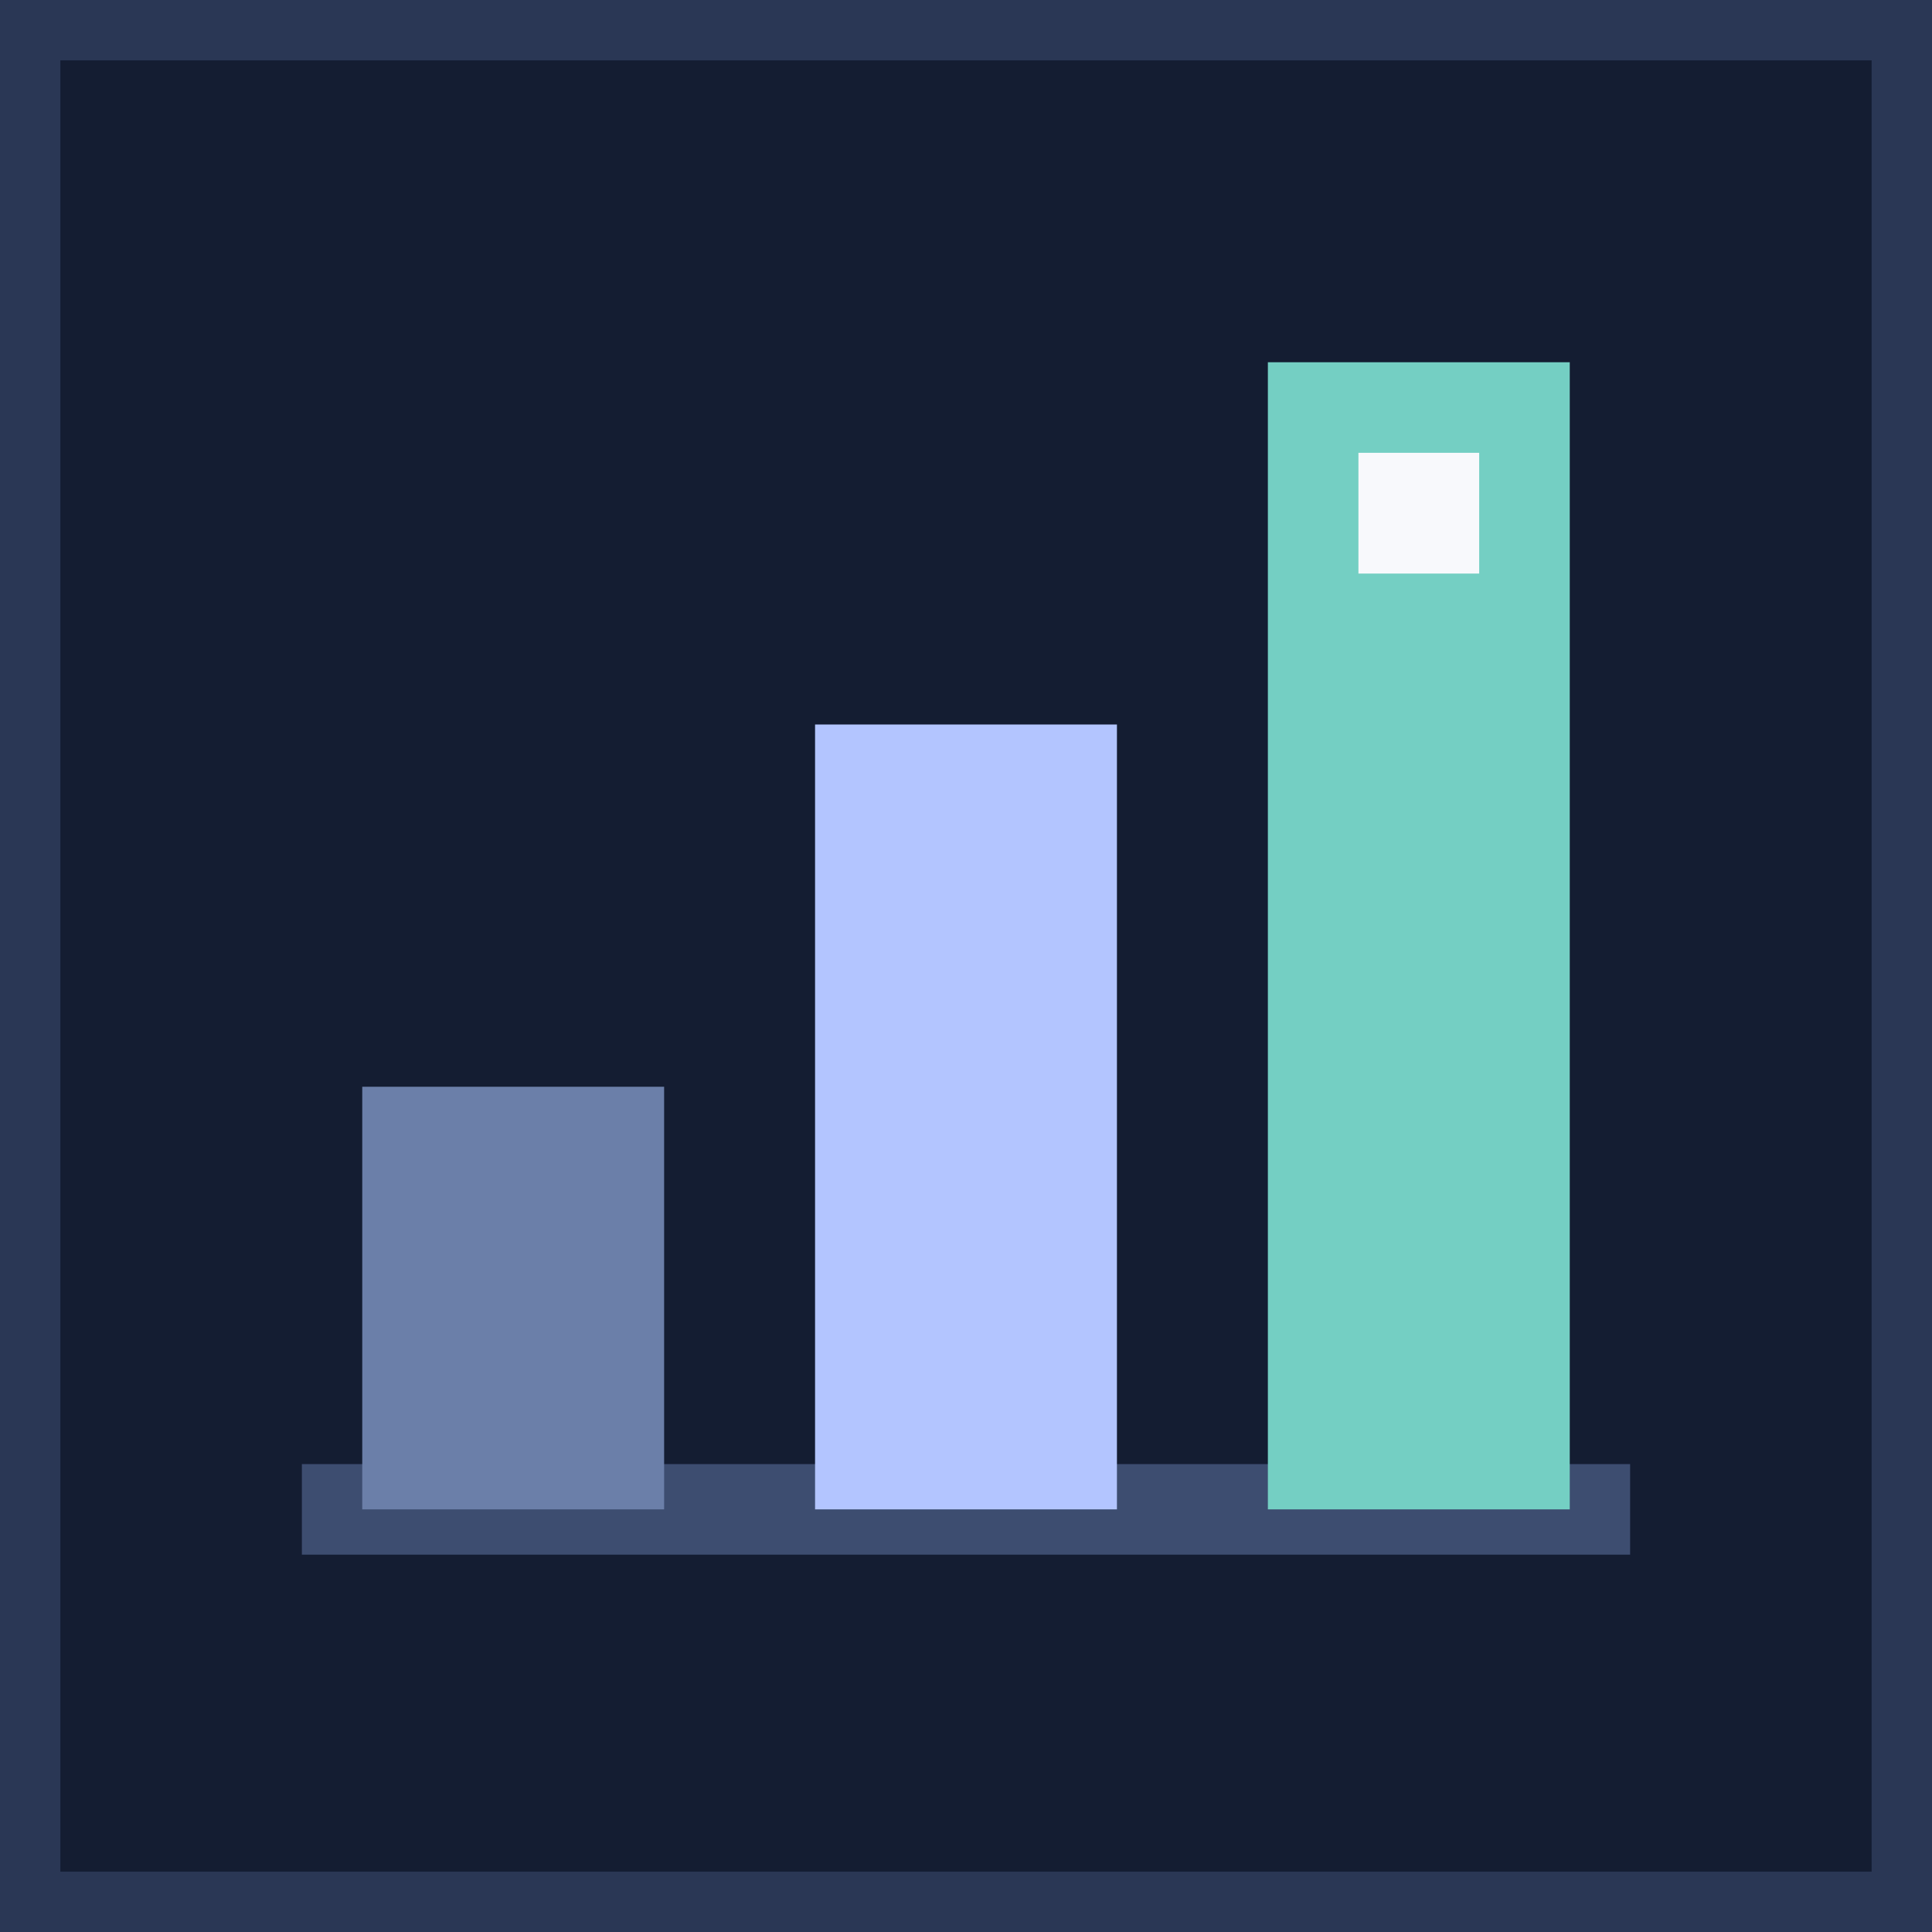
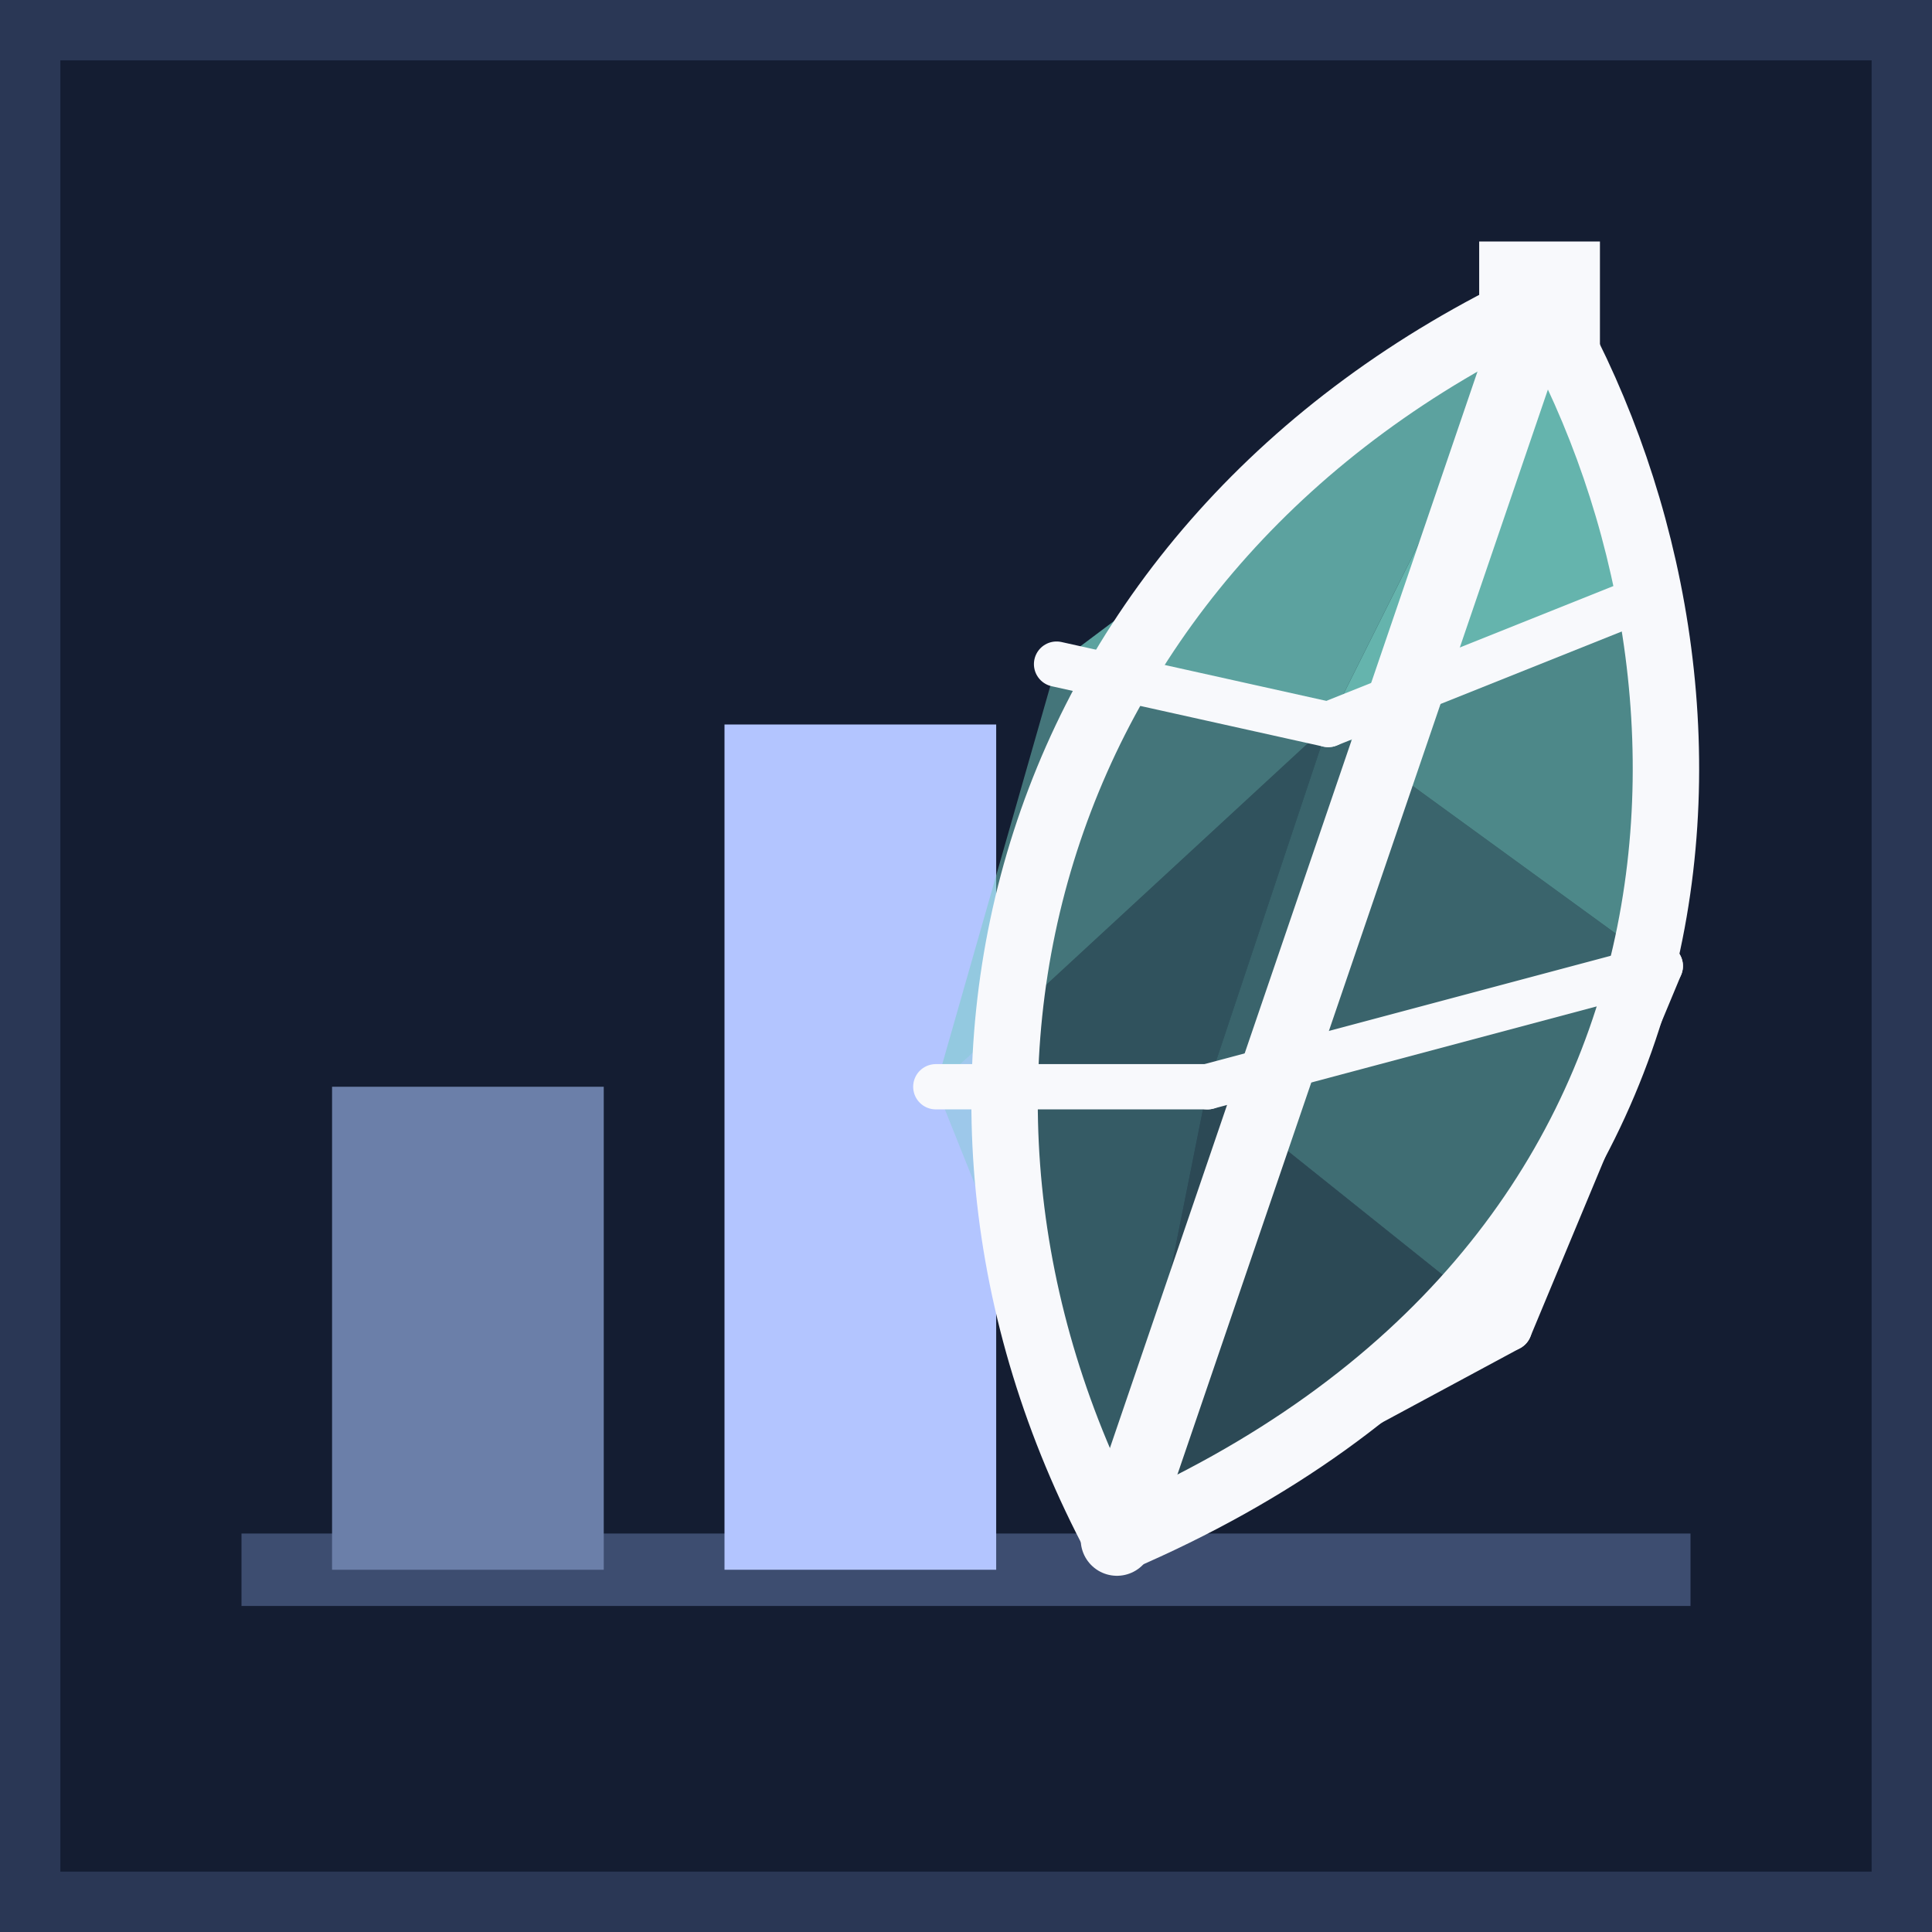
<svg xmlns="http://www.w3.org/2000/svg" viewBox="0 0 32 32" width="32" height="32">
  <rect width="32" height="32" fill="#141d32" />
  <rect x="0.5" y="0.5" width="31" height="31" fill="none" stroke="#2a3755" stroke-width="1" />
-   <line x1="5" y1="25" x2="27" y2="25" stroke="#3d4d70" stroke-width="1.5" />
-   <rect x="6" y="18" width="5" height="7" fill="#6b7fa9" />
-   <rect x="13.5" y="12" width="5" height="13" fill="#b3c5ff" />
-   <rect x="21" y="6" width="5" height="19" fill="#74cfc3" />
-   <rect x="22.5" y="7.5" width="2" height="2" fill="#f8f9fc" />
+   <line x1="4" y1="26" x2="28" y2="26" stroke="#3d4d70" stroke-width="1.2" />
+   <rect x="5.5" y="18" width="4.5" height="8" fill="#6b7fa9" />
+   <rect x="12" y="12" width="4.5" height="14" fill="#b3c5ff" />
+   <polygon points="18.5,25.5 15.5,18 20,18" fill="#74cfc3" fill-opacity="0.35" />
+   <polygon points="18.5,25.5 20,18 25,22" fill="#74cfc3" fill-opacity="0.25" />
+   <polygon points="20,18 25,22 27.5,16" fill="#74cfc3" fill-opacity="0.45" />
+   <polygon points="15.5,18 17.5,11 22,12" fill="#74cfc3" fill-opacity="0.5" />
+   <polygon points="15.5,18 20,18 22,12" fill="#74cfc3" fill-opacity="0.3" />
+   <polygon points="20,18 22,12 27.5,16" fill="#74cfc3" fill-opacity="0.4" />
+   <polygon points="22,12 27.5,16 27,10" fill="#74cfc3" fill-opacity="0.6" />
+   <polygon points="17.5,11 25.5,5 22,12" fill="#74cfc3" fill-opacity="0.75" />
+   <polygon points="22,12 25.5,5 27,10" fill="#74cfc3" fill-opacity="0.85" />
+   <g stroke="#f8f9fc" stroke-width="0.75" stroke-linecap="round" stroke-linejoin="round" fill="none">
+     <path d="M 18.5 25.5 C 14.5 18 17 9 25.5 5 C 29 11 29 21 18.5 25.5 Z" stroke-width="1.1" stroke="#f8f9fc" />
+     <line x1="18.5" y1="25.5" x2="25.5" y2="5" stroke-width="1.2" stroke="#f8f9fc" />
+     <line x1="15.5" y1="18" x2="20" y2="18" />
+     <line x1="20" y1="18" x2="27.5" y2="16" />
+     <line x1="17.5" y1="11" x2="22" y2="12" />
+     <line x1="22" y1="12" x2="27" y2="10" />
+     <line x1="18.5" y1="25.5" x2="25" y2="22" />
+     <line x1="25" y1="22" x2="27.5" y2="16" />
+   </g>
+   <rect x="24.5" y="4" width="2" height="2" fill="#f8f9fc" />
</svg>
